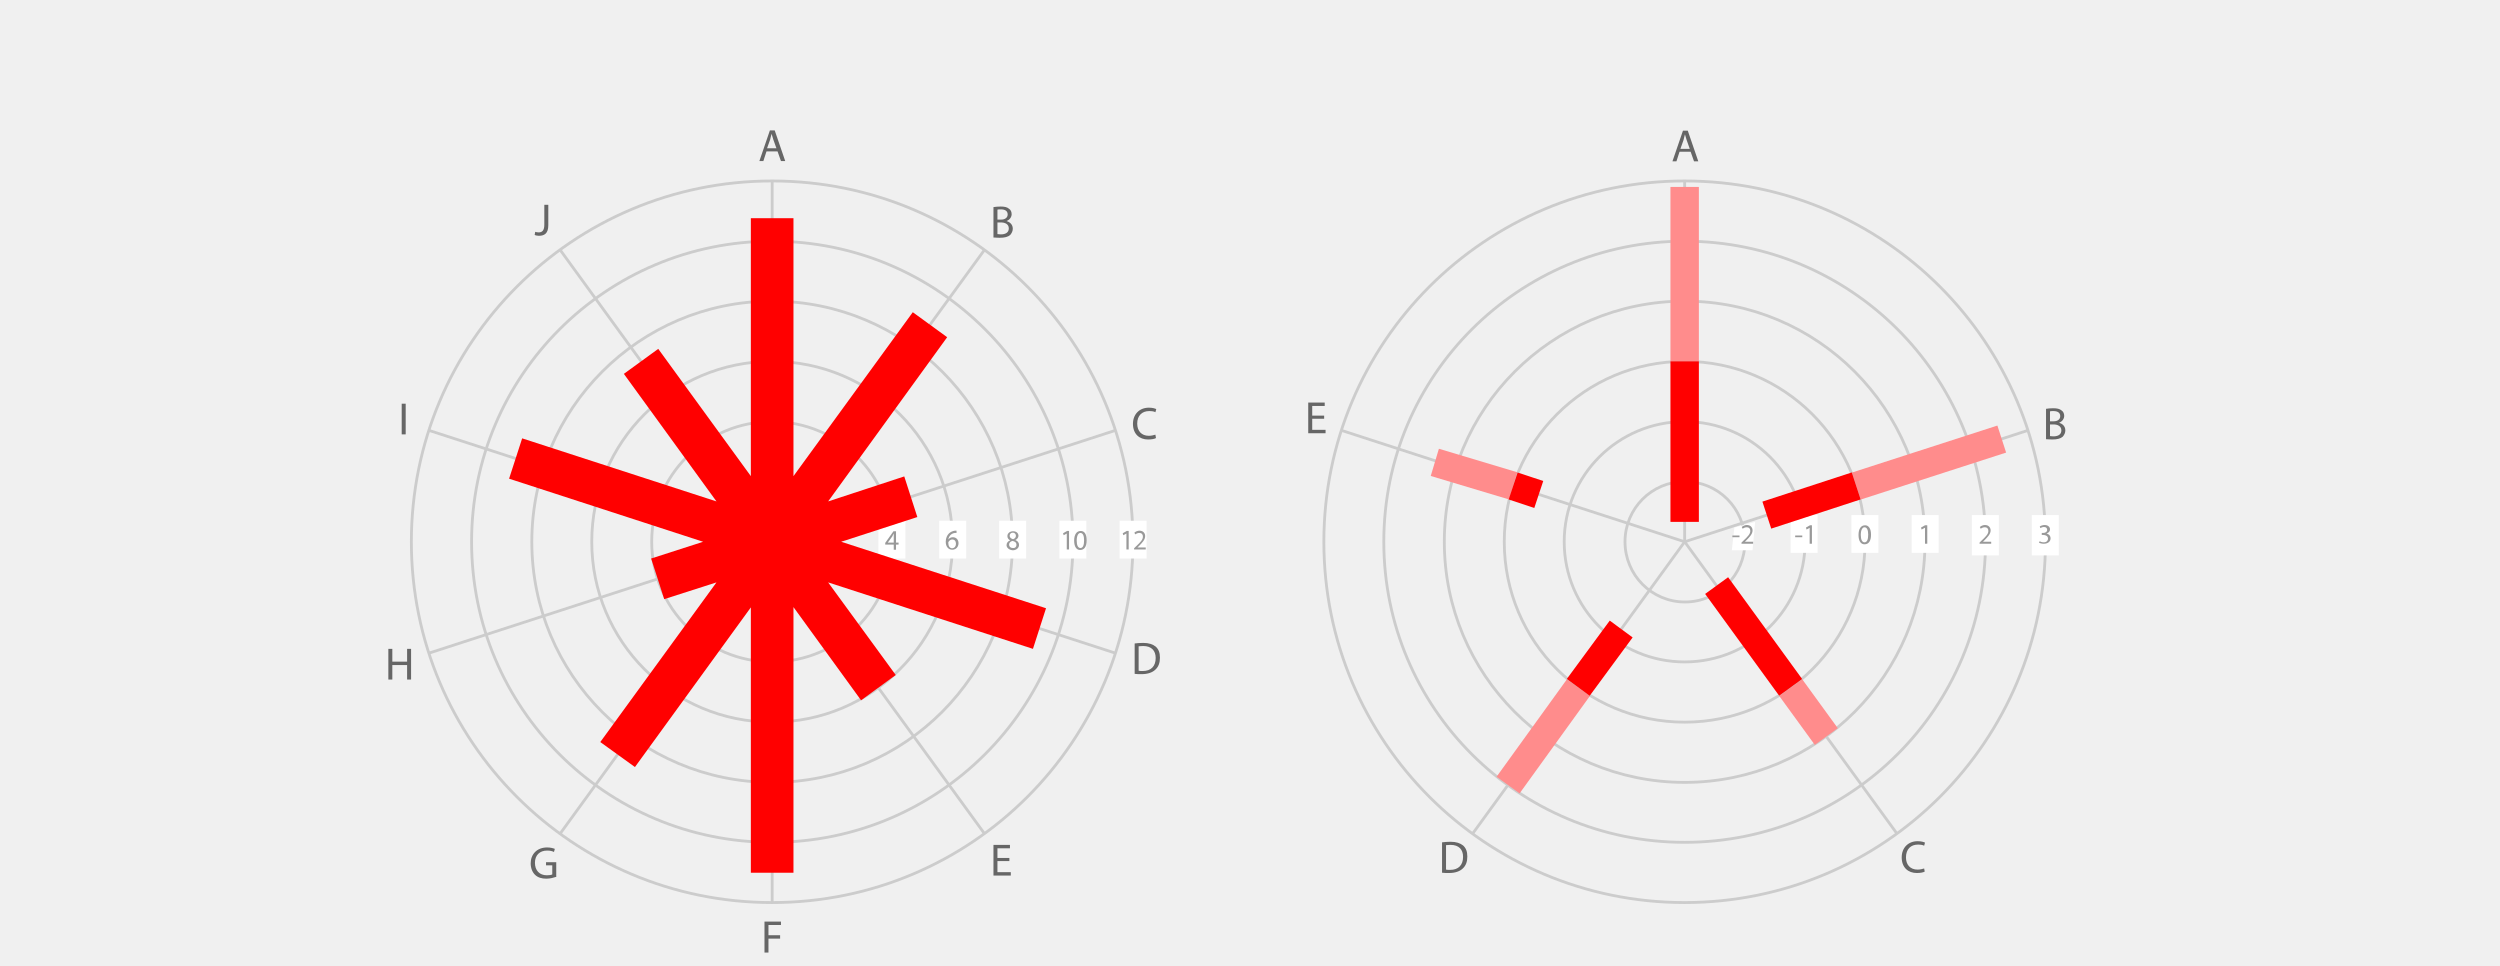
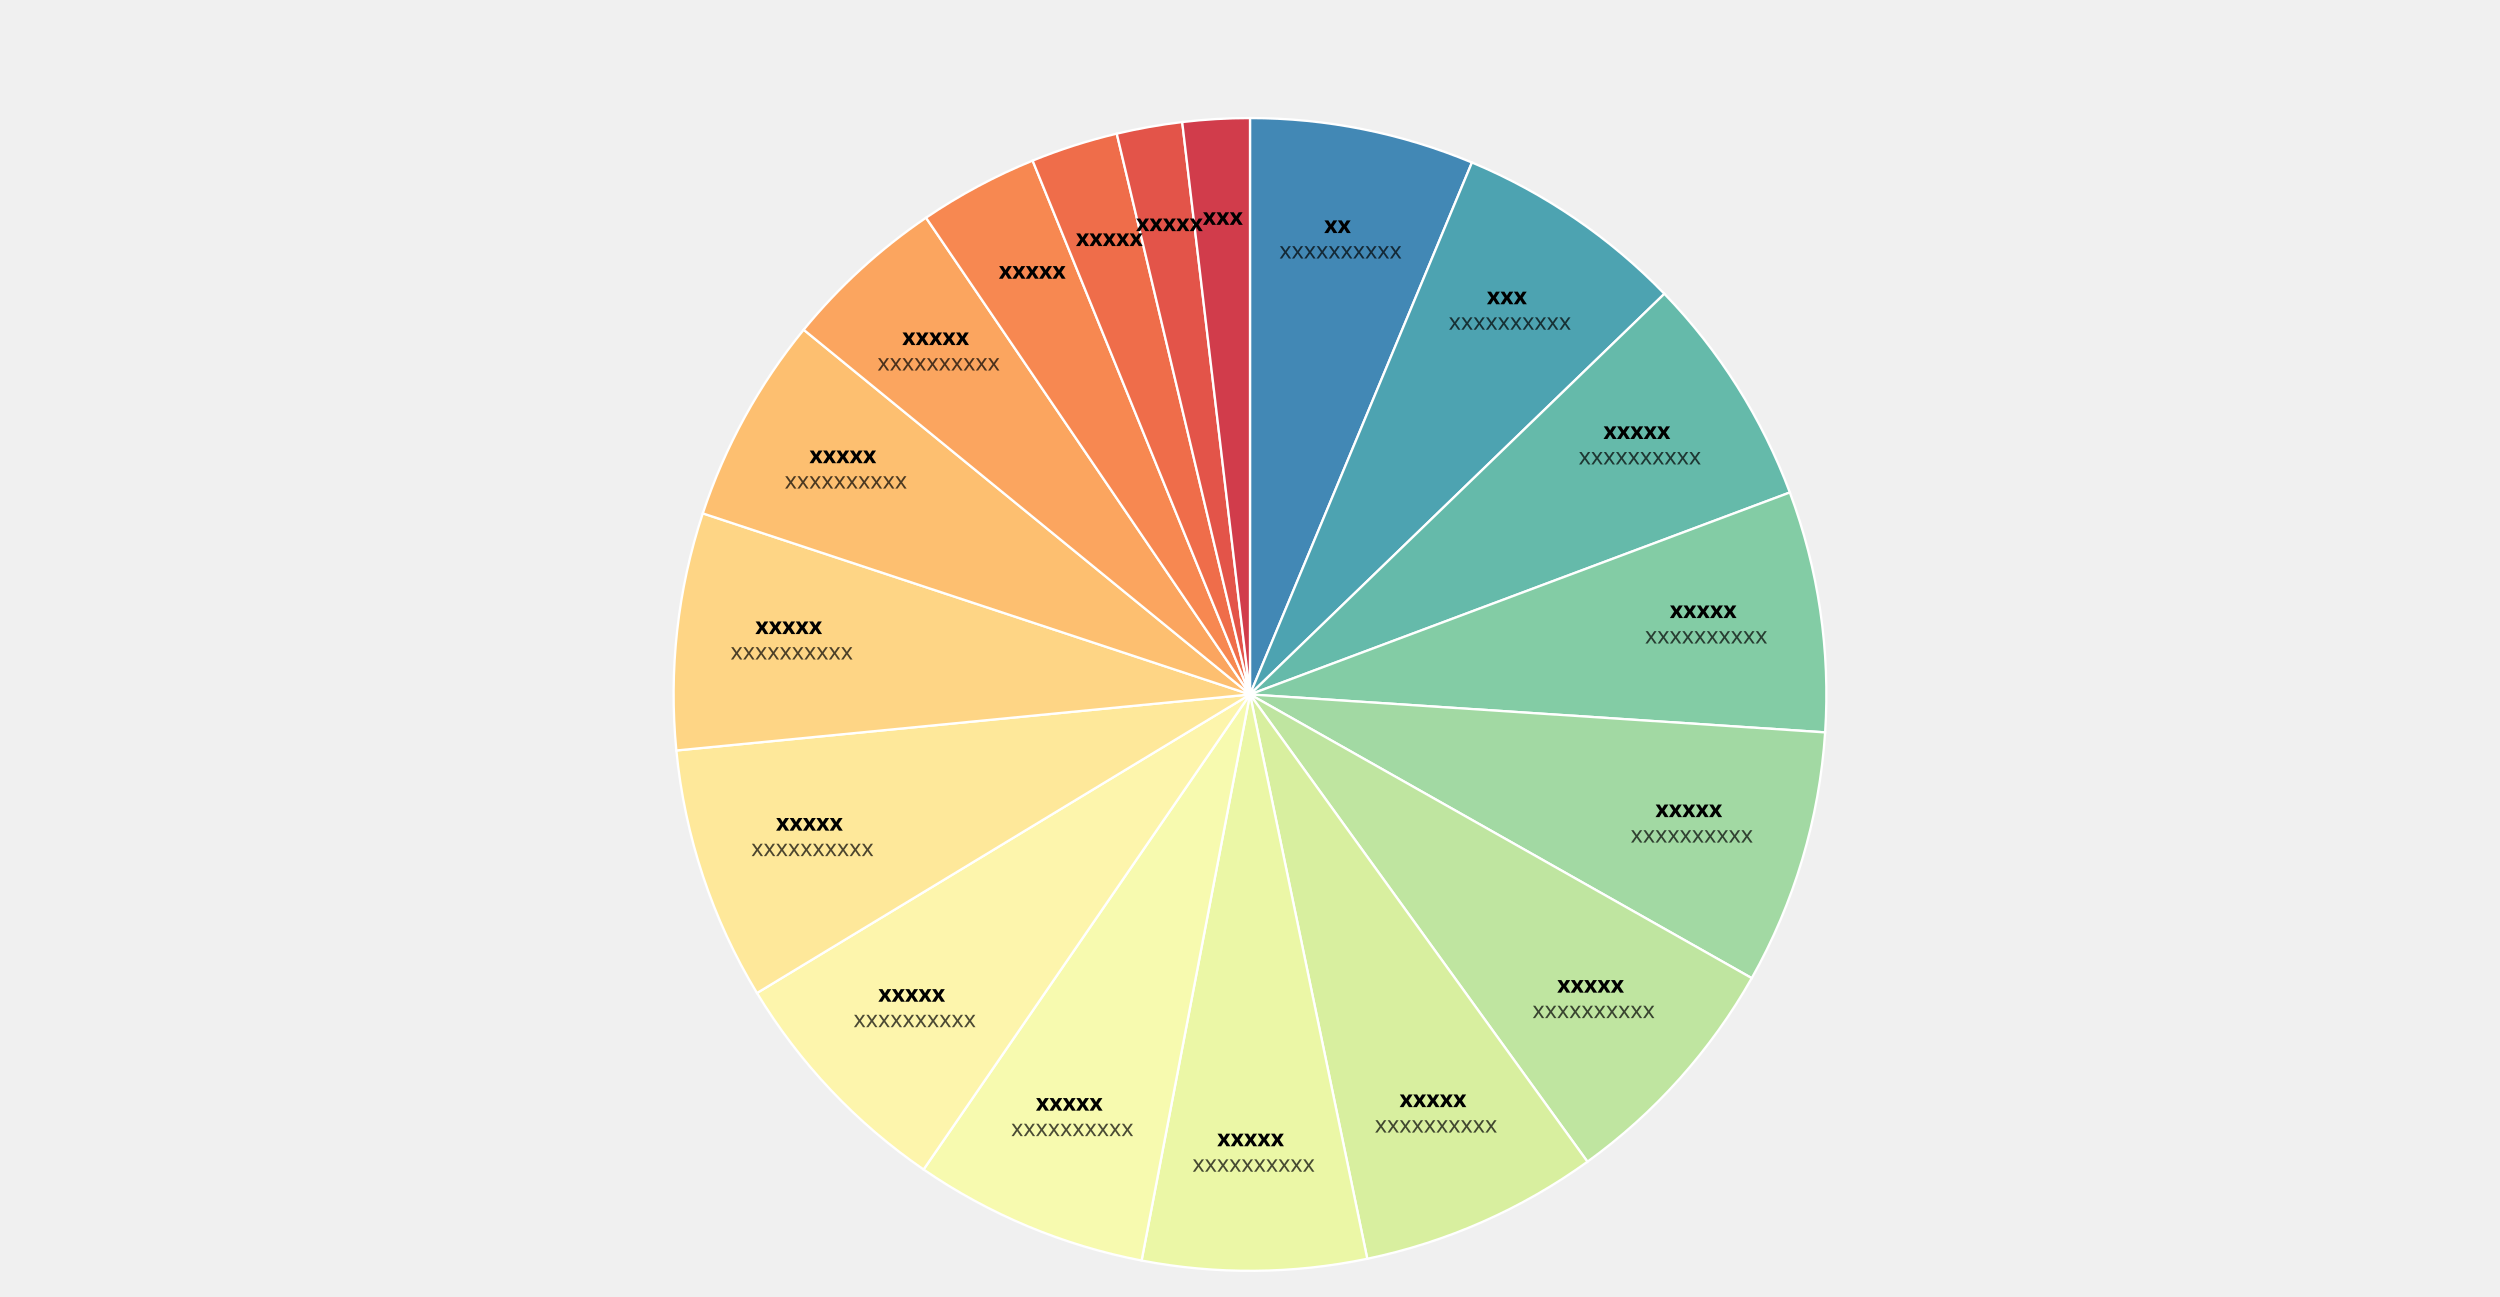
- <svg width="900" height="340" viewBox="-70,-30,880,340" style="max-width: 100%; height: auto; font: 10px sans-serif;" id="svg">
-   <g id="g_49">
-     <g id="g_53">
-       <g id="g_55">
-         <path d="M523,33.7c-70.2,0-127,56.8-127,127s56.8,127,127,127c70.2,0,127-56.8,127-127S593.2,33.7,523,33.7z" style="fill:none;stroke:#CCCCCC;" id="path_42" />
-         <path d="M628.9,160.7c0,58.5-47.4,105.8-105.9,105.8c-58.5,0-105.9-47.3-105.9-105.8S464.6,54.9,523,54.9     C581.5,54.9,628.9,102.2,628.9,160.7z" style="fill:none;stroke:#CCCCCC;" id="path_41" />
-         <path d="M523,76c-46.8,0-84.6,38-84.6,84.7s37.8,84.7,84.6,84.7c46.8,0,84.6-38,84.6-84.7S569.9,76,523,76z" style="fill:none;stroke:#CCCCCC;" id="path_40" />
-         <path d="M586.5,160.7c0,35.1-28.4,63.5-63.5,63.5c-35.1,0-63.5-28.4-63.5-63.5s28.4-63.5,63.5-63.5     C558.1,97.2,586.5,125.6,586.5,160.7z" style="fill:none;stroke:#CCCCCC;" id="path_39" />
-         <path d="M523,118.4c-23.4,0-42.4,18.9-42.4,42.3c0,23.4,19,42.3,42.4,42.3c23.4,0,42.4-18.9,42.4-42.3     C565.4,137.3,546.4,118.4,523,118.4z" style="fill:none;stroke:#CCCCCC;" id="path_38" />
-         <path d="M544.2,160.7c0,11.7-9.4,21.2-21.1,21.2c-11.7,0-21.1-9.5-21.1-21.2c0-11.7,9.4-21.2,21.1-21.2     C534.8,139.5,544.2,149,544.2,160.7z" style="fill:none;stroke:#CCCCCC;" id="path_37" />
-       </g>
-       <g id="g_54">
-         <line x1="523" y1="160.7" x2="523" y2="33.7" style="fill:none;stroke:#CCCCCC;" id="line_14" />
-         <line x1="523" y1="160.7" x2="643.8" y2="121.5" style="fill:none;stroke:#CCCCCC;" id="line_13" />
-         <line x1="523" y1="160.7" x2="597.7" y2="263.4" style="fill:none;stroke:#CCCCCC;" id="line_12" />
-         <line x1="523" y1="160.7" x2="448.4" y2="263.4" style="fill:none;stroke:#CCCCCC;" id="line_11" />
-         <line x1="523" y1="160.7" x2="402.2" y2="121.5" style="fill:none;stroke:#CCCCCC;" id="line_10" />
-       </g>
-     </g>
-     <g id="g_50">
-       <g id="g_52">
-         <path d="M201.8,33.7c-70.2,0-127,56.8-127,127c0,70.2,56.8,127,127,127c70.2,0,127-56.8,127-127     C328.8,90.5,272,33.7,201.8,33.7z" style="fill:none;stroke:#CCCCCC;" id="path_36" />
-         <path d="M307.7,160.7c0,58.5-47.4,105.8-105.9,105.8C143.3,266.5,96,219.2,96,160.7c0-58.5,47.4-105.8,105.9-105.8     C260.3,54.9,307.7,102.2,307.7,160.7z" style="fill:none;stroke:#CCCCCC;" id="path_35" />
-         <path d="M201.8,76c-46.8,0-84.6,38-84.6,84.7c0,46.8,37.8,84.7,84.6,84.7c46.8,0,84.6-38,84.6-84.7     C286.5,114,248.6,76,201.8,76z" style="fill:none;stroke:#CCCCCC;" id="path_34" />
-         <path d="M265.3,160.7c0,35.1-28.4,63.5-63.5,63.5c-35.1,0-63.5-28.4-63.5-63.5c0-35.1,28.4-63.5,63.5-63.5     C236.9,97.2,265.3,125.6,265.3,160.7z" style="fill:none;stroke:#CCCCCC;" id="path_33" />
-         <path d="M201.8,118.4c-23.4,0-42.4,18.9-42.4,42.3c0,23.4,19,42.3,42.4,42.3s42.4-18.9,42.4-42.3     C244.2,137.3,225.2,118.4,201.8,118.4z" style="fill:none;stroke:#CCCCCC;" id="path_32" />
-         <path d="M223,160.7c0,11.7-9.4,21.2-21.1,21.2c-11.7,0-21.1-9.6-21.1-21.2c0-11.7,9.4-21.2,21.1-21.2     C213.5,139.5,223,149,223,160.7z" style="fill:none;stroke:#CCCCCC;" id="path_31" />
-       </g>
-       <g id="g_51">
-         <line x1="201.8" y1="160.7" x2="201.8" y2="33.7" style="fill:none;stroke:#CCCCCC;" id="line_9" />
-         <line x1="201.8" y1="160.7" x2="276.5" y2="58" style="fill:none;stroke:#CCCCCC;" id="line_8" />
-         <line x1="201.8" y1="160.7" x2="322.6" y2="121.5" style="fill:none;stroke:#CCCCCC;" id="line_7" />
-         <line x1="201.8" y1="160.7" x2="322.6" y2="199.9" style="fill:none;stroke:#CCCCCC;" id="line_6" />
-         <line x1="201.8" y1="160.7" x2="276.5" y2="263.4" style="fill:none;stroke:#CCCCCC;" id="line_5" />
-         <line x1="201.8" y1="160.7" x2="201.8" y2="287.7" style="fill:none;stroke:#CCCCCC;" id="line_4" />
-         <line x1="201.8" y1="160.7" x2="127.2" y2="263.4" style="fill:none;stroke:#CCCCCC;" id="line_3" />
-         <line x1="201.8" y1="160.7" x2="81" y2="199.9" style="fill:none;stroke:#CCCCCC;" id="line_2" />
-         <line x1="201.8" y1="160.7" x2="81" y2="121.5" style="fill:none;stroke:#CCCCCC;" id="line_1" />
-         <line x1="201.8" y1="160.7" x2="127.2" y2="58" style="fill:none;stroke:#CCCCCC;" id="line" />
-       </g>
-     </g>
+ <svg width="900" height="340" viewBox="-540,-300,1080,560" style="max-width: 100%; height: auto; font: 10px sans-serif;" id="svg">
+   <g style="stroke:white;" id="g_1">
+     <path d="M0,-249A249,249,0,0,1,95.881,-229.8L0,0Z" style="fill:rgb(66, 136, 181);" id="path_17">
+       </path>
+     <path d="M95.881,-229.8A249,249,0,0,1,179.014,-173.075L0,0Z" style="fill:rgb(77, 163, 177);" id="path_16">
+       </path>
+     <path d="M179.014,-173.075A249,249,0,0,1,233.212,-87.253L0,0Z" style="fill:rgb(101, 186, 170);" id="path_15">
+       </path>
+     <path d="M233.212,-87.253A249,249,0,0,1,248.46,16.396L0,0Z" style="fill:rgb(131, 204, 165);" id="path_14">
+       </path>
+     <path d="M248.46,16.396A249,249,0,0,1,216.75,122.558L0,0Z" style="fill:rgb(162, 217, 163);" id="path_13">
+       </path>
+     <path d="M216.75,122.558A249,249,0,0,1,145.78,201.864L0,0Z" style="fill:rgb(191, 229, 160);" id="path_12">
+       </path>
+     <path d="M145.78,201.864A249,249,0,0,1,50.671,243.79L0,0Z" style="fill:rgb(216, 239, 159);" id="path_11">
+       </path>
+     <path d="M50.671,243.79A249,249,0,0,1,-46.837,244.555L0,0Z" style="fill:rgb(235, 247, 166);" id="path_10">
+       </path>
+     <path d="M-46.837,244.555A249,249,0,0,1,-141.018,205.219L0,0Z" style="fill:rgb(247, 250, 175);" id="path_9">
+       </path>
+     <path d="M-141.018,205.219A249,249,0,0,1,-212.989,128.983L0,0Z" style="fill:rgb(253, 245, 172);" id="path_8">
+       </path>
+     <path d="M-212.989,128.983A249,249,0,0,1,-247.821,24.204L0,0Z" style="fill:rgb(254, 232, 154);" id="path_7">
+       </path>
+     <path d="M-247.821,24.204A249,249,0,0,1,-236.394,-78.222L0,0Z" style="fill:rgb(254, 213, 133);" id="path_6">
+       </path>
+     <path d="M-236.394,-78.222A249,249,0,0,1,-192.81,-157.56L0,0Z" style="fill:rgb(253, 191, 112);" id="path_5">
+       </path>
+     <path d="M-192.81,-157.56A249,249,0,0,1,-139.955,-205.946L0,0Z" style="fill:rgb(251, 165, 95);" id="path_4">
+       </path>
+     <path d="M-139.955,-205.946A249,249,0,0,1,-93.908,-230.613L0,0Z" style="fill:rgb(247, 136, 81);" id="path_3">
+       </path>
+     <path d="M-93.908,-230.613A249,249,0,0,1,-57.555,-242.257L0,0Z" style="fill:rgb(239, 109, 74);" id="path_2">
+       </path>
+     <path d="M-57.555,-242.257A249,249,0,0,1,-29.287,-247.272L0,0Z" style="fill:rgb(227, 84, 73);" id="path_1">
+       </path>
+     <path d="M-29.287,-247.272A249,249,0,0,1,0,-249L0,0Z" style="fill:rgb(209, 60, 75);" id="path">
+       </path>
  </g>
-   <g id="g_21">
-     <rect x="239.2" y="153.3" width="9.5" height="13.3" style="fill:#FFFFFF;" id="rect_20" />
-     <rect x="260.6" y="153.3" width="9.5" height="13.3" style="fill:#FFFFFF;" id="rect_19" />
-     <rect x="281.7" y="153.3" width="9.5" height="13.3" style="fill:#FFFFFF;" id="rect_18" />
-     <rect x="302.9" y="153.3" width="9.5" height="13.3" style="fill:#FFFFFF;" id="rect_17" />
-     <rect x="324.1" y="153.3" width="9.5" height="13.3" style="fill:#FFFFFF;" id="rect_16" />
-     <rect x="219.3" y="155.7" width="7.3" height="9.2" style="fill:#FFFFFF;" id="rect_15" />
-     <g id="g_48">
-       <path d="M199.8,23.3l-1.1,3.4h-1.4l3.7-10.8h1.7l3.7,10.8h-1.5l-1.2-3.4H199.8z M203.3,22.2l-1.1-3.1    c-0.2-0.7-0.4-1.3-0.6-2h0c-0.2,0.6-0.3,1.3-0.5,2l-1.1,3.1H203.3z" style="fill:#666666;" id="path_30" />
-     </g>
-     <g id="g_47">
-       <path d="M279.7,42.9c0.6-0.1,1.6-0.2,2.5-0.2c1.4,0,2.3,0.2,3,0.8c0.6,0.4,0.9,1.1,0.9,1.9c0,1-0.7,2-1.8,2.4v0    c1,0.3,2.2,1.1,2.2,2.7c0,0.9-0.4,1.6-0.9,2.2c-0.8,0.7-2,1-3.7,1c-1,0-1.7-0.1-2.2-0.1V42.9z M281.1,47.3h1.3    c1.5,0,2.3-0.8,2.3-1.8c0-1.3-1-1.8-2.4-1.8c-0.6,0-1,0-1.2,0.1V47.3z M281.1,52.4c0.3,0,0.7,0.1,1.2,0.1c1.4,0,2.8-0.5,2.8-2.1    c0-1.5-1.3-2.1-2.8-2.1h-1.2V52.4z" style="fill:#666666;" id="path_29" />
-     </g>
-     <g id="g_46">
-       <path d="M336.9,124.2c-0.5,0.3-1.5,0.5-2.8,0.5c-3,0-5.3-1.9-5.3-5.5c0-3.4,2.3-5.7,5.6-5.7c1.3,0,2.2,0.3,2.6,0.5    l-0.3,1.1c-0.5-0.3-1.3-0.4-2.2-0.4c-2.5,0-4.2,1.6-4.2,4.4c0,2.6,1.5,4.3,4.1,4.3c0.8,0,1.7-0.2,2.3-0.4L336.9,124.2z" style="fill:#666666;" id="path_28" />
-     </g>
-     <g id="g_45">
-       <path d="M329.4,196.5c0.8-0.1,1.9-0.2,3-0.2c2,0,3.4,0.5,4.4,1.3c1,0.9,1.5,2.1,1.5,3.9c0,1.8-0.5,3.2-1.6,4.2    c-1,1-2.7,1.6-4.8,1.6c-1,0-1.8,0-2.5-0.1V196.5z M330.8,206.1c0.4,0.1,0.9,0.1,1.4,0.1c3,0,4.6-1.7,4.6-4.6    c0-2.5-1.4-4.2-4.4-4.2c-0.7,0-1.3,0.1-1.6,0.1V206.1z" style="fill:#666666;" id="path_27" />
-     </g>
-     <g id="g_44">
-       <path d="M285.3,273.1h-4.2v3.9h4.7v1.2h-6.1v-10.8h5.8v1.2h-4.4v3.4h4.2V273.1z" style="fill:#666666;" id="path_26" />
-     </g>
-     <g id="g_43">
-       <path d="M199.1,294.4h5.8v1.2h-4.4v3.6h4.1v1.2h-4.1v4.9h-1.4V294.4z" style="fill:#666666;" id="path_25" />
-     </g>
-     <g id="g_42">
-       <path d="M521.2,23.4l-1.1,3.4h-1.4l3.7-10.8h1.7l3.7,10.8h-1.5l-1.2-3.4H521.2z M524.8,22.4l-1.1-3.1    c-0.2-0.7-0.4-1.3-0.6-2h0c-0.2,0.6-0.3,1.3-0.5,2l-1.1,3.1H524.8z" style="fill:#666666;" id="path_24" />
-     </g>
-     <g id="g_41">
-       <path d="M650.2,113.9c0.6-0.1,1.6-0.2,2.5-0.2c1.4,0,2.3,0.2,3,0.8c0.6,0.4,0.9,1.1,0.9,1.9c0,1-0.7,2-1.8,2.4v0    c1,0.3,2.2,1.1,2.2,2.7c0,0.9-0.4,1.6-0.9,2.2c-0.8,0.7-2,1-3.7,1c-1,0-1.7-0.1-2.2-0.1V113.9z M651.6,118.3h1.3    c1.5,0,2.3-0.8,2.3-1.8c0-1.3-1-1.8-2.4-1.8c-0.6,0-1,0-1.2,0.1V118.3z M651.6,123.5c0.3,0,0.7,0.1,1.2,0.1c1.4,0,2.8-0.5,2.8-2.1    c0-1.5-1.3-2.1-2.8-2.1h-1.2V123.5z" style="fill:#666666;" id="path_23" />
-     </g>
-     <g id="g_40">
-       <path d="M607.5,276.8c-0.5,0.3-1.5,0.5-2.8,0.5c-3,0-5.3-1.9-5.3-5.5c0-3.4,2.3-5.7,5.6-5.7c1.3,0,2.2,0.3,2.6,0.5    l-0.3,1.1c-0.5-0.3-1.3-0.4-2.2-0.4c-2.5,0-4.2,1.6-4.2,4.5c0,2.6,1.5,4.3,4.1,4.3c0.8,0,1.7-0.2,2.3-0.4L607.5,276.8z" style="fill:#666666;" id="path_22" />
-     </g>
-     <g id="g_39">
-       <path d="M437.6,266.5c0.8-0.1,1.9-0.2,3-0.2c2,0,3.4,0.5,4.4,1.3c1,0.9,1.5,2.1,1.5,3.9c0,1.8-0.5,3.2-1.6,4.2    c-1,1-2.7,1.6-4.8,1.6c-1,0-1.8,0-2.5-0.1V266.5z M439,276.1c0.4,0.1,0.9,0.1,1.4,0.1c3,0,4.6-1.7,4.6-4.6c0-2.5-1.4-4.2-4.4-4.2    c-0.7,0-1.3,0.1-1.6,0.1V276.1z" style="fill:#666666;" id="path_21" />
-     </g>
-     <g id="g_38">
-       <path d="M396.1,117.4h-4.2v3.9h4.7v1.2h-6.1v-10.8h5.8v1.2h-4.4v3.4h4.2V117.4z" style="fill:#666666;" id="path_20" />
-     </g>
-     <g id="g_37">
-       <path d="M125.6,278.7c-0.6,0.2-1.9,0.6-3.3,0.6c-1.6,0-3-0.4-4-1.4c-0.9-0.9-1.5-2.3-1.5-4c0-3.2,2.2-5.6,5.8-5.6    c1.2,0,2.2,0.3,2.7,0.5l-0.3,1.1c-0.6-0.3-1.3-0.5-2.4-0.5c-2.6,0-4.3,1.6-4.3,4.3c0,2.7,1.6,4.4,4.2,4.4c0.9,0,1.5-0.1,1.9-0.3    v-3.2h-2.2v-1.1h3.6V278.7z" style="fill:#666666;" id="path_19" />
-     </g>
-     <g id="g_36">
-       <path d="M68.1,198.4v4.5h5.2v-4.5h1.4v10.8h-1.4v-5.1h-5.2v5.1h-1.4v-10.8H68.1z" style="fill:#666666;" id="path_18" />
-     </g>
-     <g id="g_35">
-       <path d="M72.8,112.1v10.8h-1.4v-10.8H72.8z" style="fill:#666666;" id="path_17" />
-     </g>
-     <g id="g_34">
-       <path d="M121.6,42.1h1.4v7.2c0,2.9-1.4,3.7-3.3,3.7c-0.5,0-1.1-0.1-1.5-0.3l0.2-1.1c0.3,0.1,0.7,0.2,1.2,0.2    c1.2,0,2-0.6,2-2.7V42.1z" style="fill:#666666;" id="path_16" />
-     </g>
-     <g id="g_33">
-       <path d="M220.8,163.5V163l0.7-0.7c1.7-1.6,2.4-2.4,2.4-3.4c0-0.7-0.3-1.3-1.3-1.3c-0.6,0-1.1,0.3-1.4,0.5l-0.3-0.6    c0.4-0.4,1.1-0.7,1.8-0.7c1.4,0,2,1,2,1.9c0,1.2-0.9,2.2-2.2,3.5l-0.5,0.5v0h2.9v0.7H220.8z" style="fill:#999999;" id="path_15" />
-     </g>
-     <g id="g_32">
-       <path d="M244.6,163.5v-1.8h-3v-0.6l2.9-4.1h0.9v4h0.9v0.7h-0.9v1.8H244.6z M244.6,161v-2.2c0-0.3,0-0.7,0-1h0    c-0.2,0.4-0.4,0.7-0.5,1l-1.6,2.2v0H244.6z" style="fill:#999999;" id="path_14" />
-     </g>
-     <g id="g_31">
-       <path d="M266.8,157.6c-0.2,0-0.4,0-0.7,0c-1.4,0.2-2.1,1.2-2.3,2.3h0c0.3-0.4,0.8-0.8,1.6-0.8c1.1,0,2,0.8,2,2.1    c0,1.2-0.8,2.3-2.2,2.3c-1.4,0-2.3-1.1-2.3-2.8c0-1.3,0.5-2.3,1.1-2.9c0.5-0.5,1.3-0.9,2.1-1c0.3,0,0.5,0,0.6,0V157.6z     M266.5,161.4c0-0.9-0.5-1.5-1.3-1.5c-0.5,0-1,0.3-1.3,0.8c-0.1,0.1-0.1,0.2-0.1,0.4c0,1.1,0.5,1.9,1.4,1.9    C266,162.9,266.5,162.3,266.5,161.4z" style="fill:#999999;" id="path_13" />
-     </g>
-     <g id="g_30">
-       <path d="M284.3,161.9c0-0.8,0.5-1.4,1.3-1.7l0,0c-0.7-0.3-1-0.9-1-1.5c0-1,0.9-1.7,2-1.7c1.3,0,1.9,0.8,1.9,1.6    c0,0.5-0.3,1.1-1.1,1.5v0c0.8,0.3,1.3,0.9,1.3,1.7c0,1.1-1,1.9-2.2,1.9C285.2,163.6,284.3,162.8,284.3,161.9z M287.8,161.8    c0-0.8-0.5-1.2-1.4-1.4c-0.8,0.2-1.2,0.7-1.2,1.3c0,0.7,0.5,1.2,1.3,1.2C287.3,163,287.8,162.5,287.8,161.8z M285.4,158.6    c0,0.6,0.5,1,1.2,1.2c0.6-0.2,1-0.6,1-1.2c0-0.5-0.3-1.1-1.1-1.1C285.8,157.5,285.4,158,285.4,158.6z" style="fill:#999999;" id="path_12" />
-     </g>
-     <g id="g_29">
-       <path d="M305.5,157.8L305.5,157.8l-1.1,0.6l-0.2-0.7l1.4-0.8h0.7v6.5h-0.8V157.8z" style="fill:#999999;" id="path_11" />
-       <path d="M312.5,160.2c0,2.2-0.8,3.4-2.3,3.4c-1.3,0-2.1-1.2-2.1-3.3c0-2.2,0.9-3.4,2.3-3.4    C311.8,156.9,312.5,158.1,312.5,160.2z M309,160.3c0,1.7,0.5,2.6,1.3,2.6c0.9,0,1.3-1,1.3-2.7c0-1.6-0.4-2.6-1.3-2.6    C309.6,157.6,309,158.5,309,160.3z" style="fill:#999999;" id="path_10" />
-     </g>
-     <g id="g_28">
-       <path d="M326.5,157.8L326.5,157.8l-1.1,0.6l-0.2-0.7l1.4-0.8h0.7v6.5h-0.8V157.8z" style="fill:#999999;" id="path_9" />
-       <path d="M329.2,163.5V163l0.7-0.7c1.7-1.6,2.4-2.4,2.4-3.4c0-0.7-0.3-1.3-1.3-1.3c-0.6,0-1.1,0.3-1.4,0.5l-0.3-0.6    c0.4-0.4,1.1-0.7,1.8-0.7c1.4,0,2,1,2,1.9c0,1.2-0.9,2.2-2.2,3.5l-0.5,0.5v0h2.9v0.7H329.2z" style="fill:#999999;" id="path_8" />
-     </g>
-     <rect x="560.3" y="151.3" width="9.5" height="13.3" style="fill:#FFFFFF;" id="rect_14" />
-     <rect x="581.7" y="151.3" width="9.5" height="13.3" style="fill:#FFFFFF;" id="rect_13" />
-     <rect x="602.9" y="151.3" width="9.5" height="13.3" style="fill:#FFFFFF;" id="rect_12" />
-     <rect x="624.1" y="151.3" width="9.5" height="14.2" style="fill:#FFFFFF;" id="rect_11" />
-     <rect x="645.2" y="151.3" width="9.5" height="14.2" style="fill:#FFFFFF;" id="rect_10" />
-     <polygon points="539.6,163.7 546.9,163.7 547.8,153.7 540.5,155.7  " style="fill:#FFFFFF;" id="polygon_1" />
-     <g id="g_27">
-       <path d="M542.3,158.5v0.6h-2.5v-0.6H542.3z" style="fill:#999999;" id="path_7" />
-       <path d="M543,161.5V161l0.7-0.7c1.7-1.6,2.4-2.4,2.4-3.4c0-0.7-0.3-1.3-1.3-1.3c-0.6,0-1.1,0.3-1.4,0.5l-0.3-0.6    c0.5-0.4,1.1-0.7,1.8-0.7c1.4,0,2,1,2,1.9c0,1.2-0.9,2.2-2.2,3.5l-0.5,0.5v0h2.9v0.7H543z" style="fill:#999999;" id="path_6" />
-     </g>
-     <g id="g_26">
-       <path d="M564.4,158.5v0.6h-2.5v-0.6H564.4z" style="fill:#999999;" id="path_5" />
-       <path d="M567,155.8L567,155.8l-1.1,0.6l-0.2-0.7l1.4-0.8h0.7v6.5H567V155.8z" style="fill:#999999;" id="path_4" />
-     </g>
-     <g id="g_25">
-       <path d="M588.6,158.2c0,2.2-0.8,3.4-2.3,3.4c-1.3,0-2.1-1.2-2.1-3.3c0-2.2,0.9-3.4,2.3-3.4    C587.8,154.9,588.6,156.1,588.6,158.2z M585,158.3c0,1.7,0.5,2.6,1.3,2.6c0.9,0,1.3-1,1.3-2.7c0-1.6-0.4-2.6-1.3-2.6    C585.6,155.6,585,156.5,585,158.3z" style="fill:#999999;" id="path_3" />
-     </g>
-     <g id="g_24">
-       <path d="M607.5,155.8L607.5,155.8l-1.1,0.6l-0.2-0.7l1.4-0.8h0.8v6.5h-0.8V155.8z" style="fill:#999999;" id="path_2" />
-     </g>
-     <g id="g_23">
-       <path d="M626.8,161.5V161l0.7-0.7c1.7-1.6,2.4-2.4,2.4-3.4c0-0.7-0.3-1.3-1.3-1.3c-0.6,0-1.1,0.3-1.4,0.5l-0.3-0.6    c0.5-0.4,1.1-0.7,1.8-0.7c1.4,0,2,1,2,1.9c0,1.2-0.9,2.2-2.2,3.5l-0.5,0.5v0h2.9v0.7H626.8z" style="fill:#999999;" id="path_1" />
-     </g>
-     <g id="g_22">
-       <path d="M648,160.5c0.2,0.2,0.8,0.4,1.4,0.4c1.1,0,1.5-0.7,1.5-1.3c0-0.9-0.8-1.3-1.7-1.3h-0.5v-0.7h0.5    c0.6,0,1.4-0.3,1.4-1.1c0-0.5-0.3-1-1.1-1c-0.5,0-1,0.2-1.3,0.4l-0.2-0.6c0.3-0.2,1-0.5,1.7-0.5c1.3,0,1.9,0.8,1.9,1.5    c0,0.7-0.4,1.2-1.2,1.5v0c0.8,0.2,1.4,0.8,1.4,1.7c0,1-0.8,1.9-2.4,1.9c-0.7,0-1.4-0.2-1.7-0.4L648,160.5z" style="fill:#999999;" id="path" />
-     </g>
-   </g>
-   <g id="g">
-     <polygon points="298.2,184.1 226.1,160.7 252.9,152 248.3,137.7 221.5,146.5 263.4,88.7 251.3,79.9 209.3,137.6    209.3,46.8 194.3,46.8 194.3,137.6 161.7,92.8 149.6,101.6 182.2,146.5 113.8,124.3 109.2,138.5 177.5,160.7 159.2,166.6    163.8,180.9 182.2,175 141.3,231.2 153.5,240 194.3,183.8 194.3,277.2 209.3,277.2 209.3,183.7 233.1,216.5 245.3,207.6 221.5,175    293.6,198.4  " style="fill:#FF0000;" id="polygon" />
-     <g id="g_20">
-       <rect x="582.1" y="127.8" transform="matrix(0.9516 -0.3074 0.3074 0.9516 -11.3274 193.6555)" width="53.8" height="10" style="fill:#FF8C8C;" id="rect_9" />
-     </g>
-     <g id="g_19">
-       <rect x="551.1" y="141.2" transform="matrix(0.9506 -0.3104 0.3104 0.9506 -17.339 183.4059)" width="33.1" height="10" style="fill:#FF0000;" id="rect_8" />
-     </g>
-     <g id="g_18">
-       <rect x="518" y="35.8" width="10" height="61.5" style="fill:#FF8C8C;" id="rect_7" />
-     </g>
-     <g id="g_17">
-       <rect x="518" y="97.2" width="10" height="56.5" style="fill:#FF0000;" id="rect_6" />
-     </g>
-     <g id="g_16">
-       <rect x="561.6" y="210" transform="matrix(0.8088 -0.588 0.588 0.8088 -21.4111 375.3483)" width="10" height="21.3" style="fill:#FF8C8C;" id="rect_5" />
-     </g>
-     <g id="g_15">
-       <rect x="452" y="224.2" transform="matrix(0.5854 -0.8108 0.8108 0.5854 10.4029 478.6534)" width="42.3" height="10" style="fill:#FF8C8C;" id="rect_4" />
-     </g>
-     <g id="g_14">
-       <rect x="443.9" y="122.5" transform="matrix(0.2873 -0.9578 0.9578 0.2873 188.7566 527.5117)" width="10" height="28.8" style="fill:#FF8C8C;" id="rect_3" />
-     </g>
-     <g id="g_13">
-       <rect x="462.1" y="137.8" transform="matrix(0.3148 -0.9492 0.9492 0.3148 184.7875 541.059)" width="10" height="9.5" style="fill:#FF0000;" id="rect_2" />
-     </g>
-     <g id="g_12">
-       <rect x="480.4" y="196.7" transform="matrix(0.5926 -0.8055 0.8055 0.5926 38.3921 479.3898)" width="25.5" height="10" style="fill:#FF0000;" id="rect_1" />
-     </g>
-     <g id="g_11">
-       <rect x="542.3" y="171.9" transform="matrix(0.8088 -0.5881 0.5881 0.8088 -9.497 358.9578)" width="10" height="44.3" style="fill:#FF0000;" id="rect" />
-     </g>
-     <g id="g_10">
- 	</g>
-     <g id="g_9">
- 	</g>
-     <g id="g_8">
- 	</g>
-     <g id="g_7">
- 	</g>
-     <g id="g_6">
- 	</g>
-     <g id="g_5">
- 	</g>
-     <g id="g_4">
- 	</g>
-     <g id="g_3">
- 	</g>
-     <g id="g_2">
- 	</g>
-     <g id="g_1">
- 	</g>
+   <g text-anchor="middle" id="g">
+     <text transform="translate(39.11372,-195.3222)" id="text_17">
+       <tspan y="-0.4em" font-weight="bold" id="tspan_31">xx</tspan>
+       <tspan x="0" y="0.7em" fill-opacity="0.7" id="tspan_30">xxxxxxxxxx</tspan>
+     </text>
+     <text transform="translate(112.2745,-164.545)" id="text_16">
+       <tspan y="-0.4em" font-weight="bold" id="tspan_29">xxx</tspan>
+       <tspan x="0" y="0.7em" fill-opacity="0.7" id="tspan_28">xxxxxxxxxx</tspan>
+     </text>
+     <text transform="translate(168.4259,-106.3642)" id="text_15">
+       <tspan y="-0.4em" font-weight="bold" id="tspan_27">xxxxx</tspan>
+       <tspan x="0" y="0.7em" fill-opacity="0.7" id="tspan_26">xxxxxxxxxx</tspan>
+     </text>
+     <text transform="translate(197.079,-28.99168)" id="text_14">
+       <tspan y="-0.4em" font-weight="bold" id="tspan_25">xxxxx</tspan>
+       <tspan x="0" y="0.7em" fill-opacity="0.7" id="tspan_24">xxxxxxxxxx</tspan>
+     </text>
+     <text transform="translate(190.8676,57.01055)" id="text_13">
+       <tspan y="-0.4em" font-weight="bold" id="tspan_23">xxxxx</tspan>
+       <tspan x="0" y="0.7em" fill-opacity="0.7" id="tspan_22">xxxxxxxxxx</tspan>
+     </text>
+     <text transform="translate(148.4412,132.8376)" id="text_12">
+       <tspan y="-0.4em" font-weight="bold" id="tspan_21">xxxxx</tspan>
+       <tspan x="0" y="0.7em" fill-opacity="0.7" id="tspan_20">xxxxxxxxxx</tspan>
+     </text>
+     <text transform="translate(80.35012,182.2759)" id="text_11">
+       <tspan y="-0.4em" font-weight="bold" id="tspan_19">xxxxx</tspan>
+       <tspan x="0" y="0.7em" fill-opacity="0.7" id="tspan_18">xxxxxxxxxx</tspan>
+     </text>
+     <text transform="translate(1.563816,199.1939)" id="text_10">
+       <tspan y="-0.4em" font-weight="bold" id="tspan_17">xxxxx</tspan>
+       <tspan x="0" y="0.7em" fill-opacity="0.7" id="tspan_16">xxxxxxxxxx</tspan>
+     </text>
+     <text transform="translate(-76.77198,183.8116)" id="text_9">
+       <tspan y="-0.4em" font-weight="bold" id="tspan_15">xxxxx</tspan>
+       <tspan x="0" y="0.7em" fill-opacity="0.7" id="tspan_14">xxxxxxxxxx</tspan>
+     </text>
+     <text transform="translate(-144.8494,136.7453)" id="text_8">
+       <tspan y="-0.4em" font-weight="bold" id="tspan_13">xxxxx</tspan>
+       <tspan x="0" y="0.7em" fill-opacity="0.7" id="tspan_12">xxxxxxxxxx</tspan>
+     </text>
+     <text transform="translate(-189.029,62.83849)" id="text_7">
+       <tspan y="-0.4em" font-weight="bold" id="tspan_11">xxxxx</tspan>
+       <tspan x="0" y="0.7em" fill-opacity="0.7" id="tspan_10">xxxxxxxxxx</tspan>
+     </text>
+     <text transform="translate(-197.9719,-22.0855)" id="text_6">
+       <tspan y="-0.4em" font-weight="bold" id="tspan_9">xxxxx</tspan>
+       <tspan x="0" y="0.7em" fill-opacity="0.7" id="tspan_8">xxxxxxxxxx</tspan>
+     </text>
+     <text transform="translate(-174.5903,-95.9107)" id="text_5">
+       <tspan y="-0.4em" font-weight="bold" id="tspan_7">xxxxx</tspan>
+       <tspan x="0" y="0.7em" fill-opacity="0.7" id="tspan_6">xxxxxxxxxx</tspan>
+     </text>
+     <text transform="translate(-134.5058,-146.9314)" id="text_4">
+       <tspan y="-0.4em" font-weight="bold" id="tspan_5">xxxxx</tspan>
+       <tspan x="0" y="0.7em" fill-opacity="0.7" id="tspan_4">xxxxxxxxxx</tspan>
+     </text>
+     <text transform="translate(-94.06413,-175.5921)" id="text_3">
+       <tspan y="-0.4em" font-weight="bold" id="tspan_3">xxxxx</tspan>
+     </text>
+     <text transform="translate(-60.76398,-189.706)" id="text_2">
+       <tspan y="-0.4em" font-weight="bold" id="tspan_2">xxxxx</tspan>
+     </text>
+     <text transform="translate(-34.79469,-196.1376)" id="text_1">
+       <tspan y="-0.4em" font-weight="bold" id="tspan_1">xxxxx</tspan>
+     </text>
+     <text transform="translate(-11.73515,-198.854)" id="text">
+       <tspan y="-0.4em" font-weight="bold" id="tspan">xxx</tspan>
+     </text>
  </g>
</svg>
